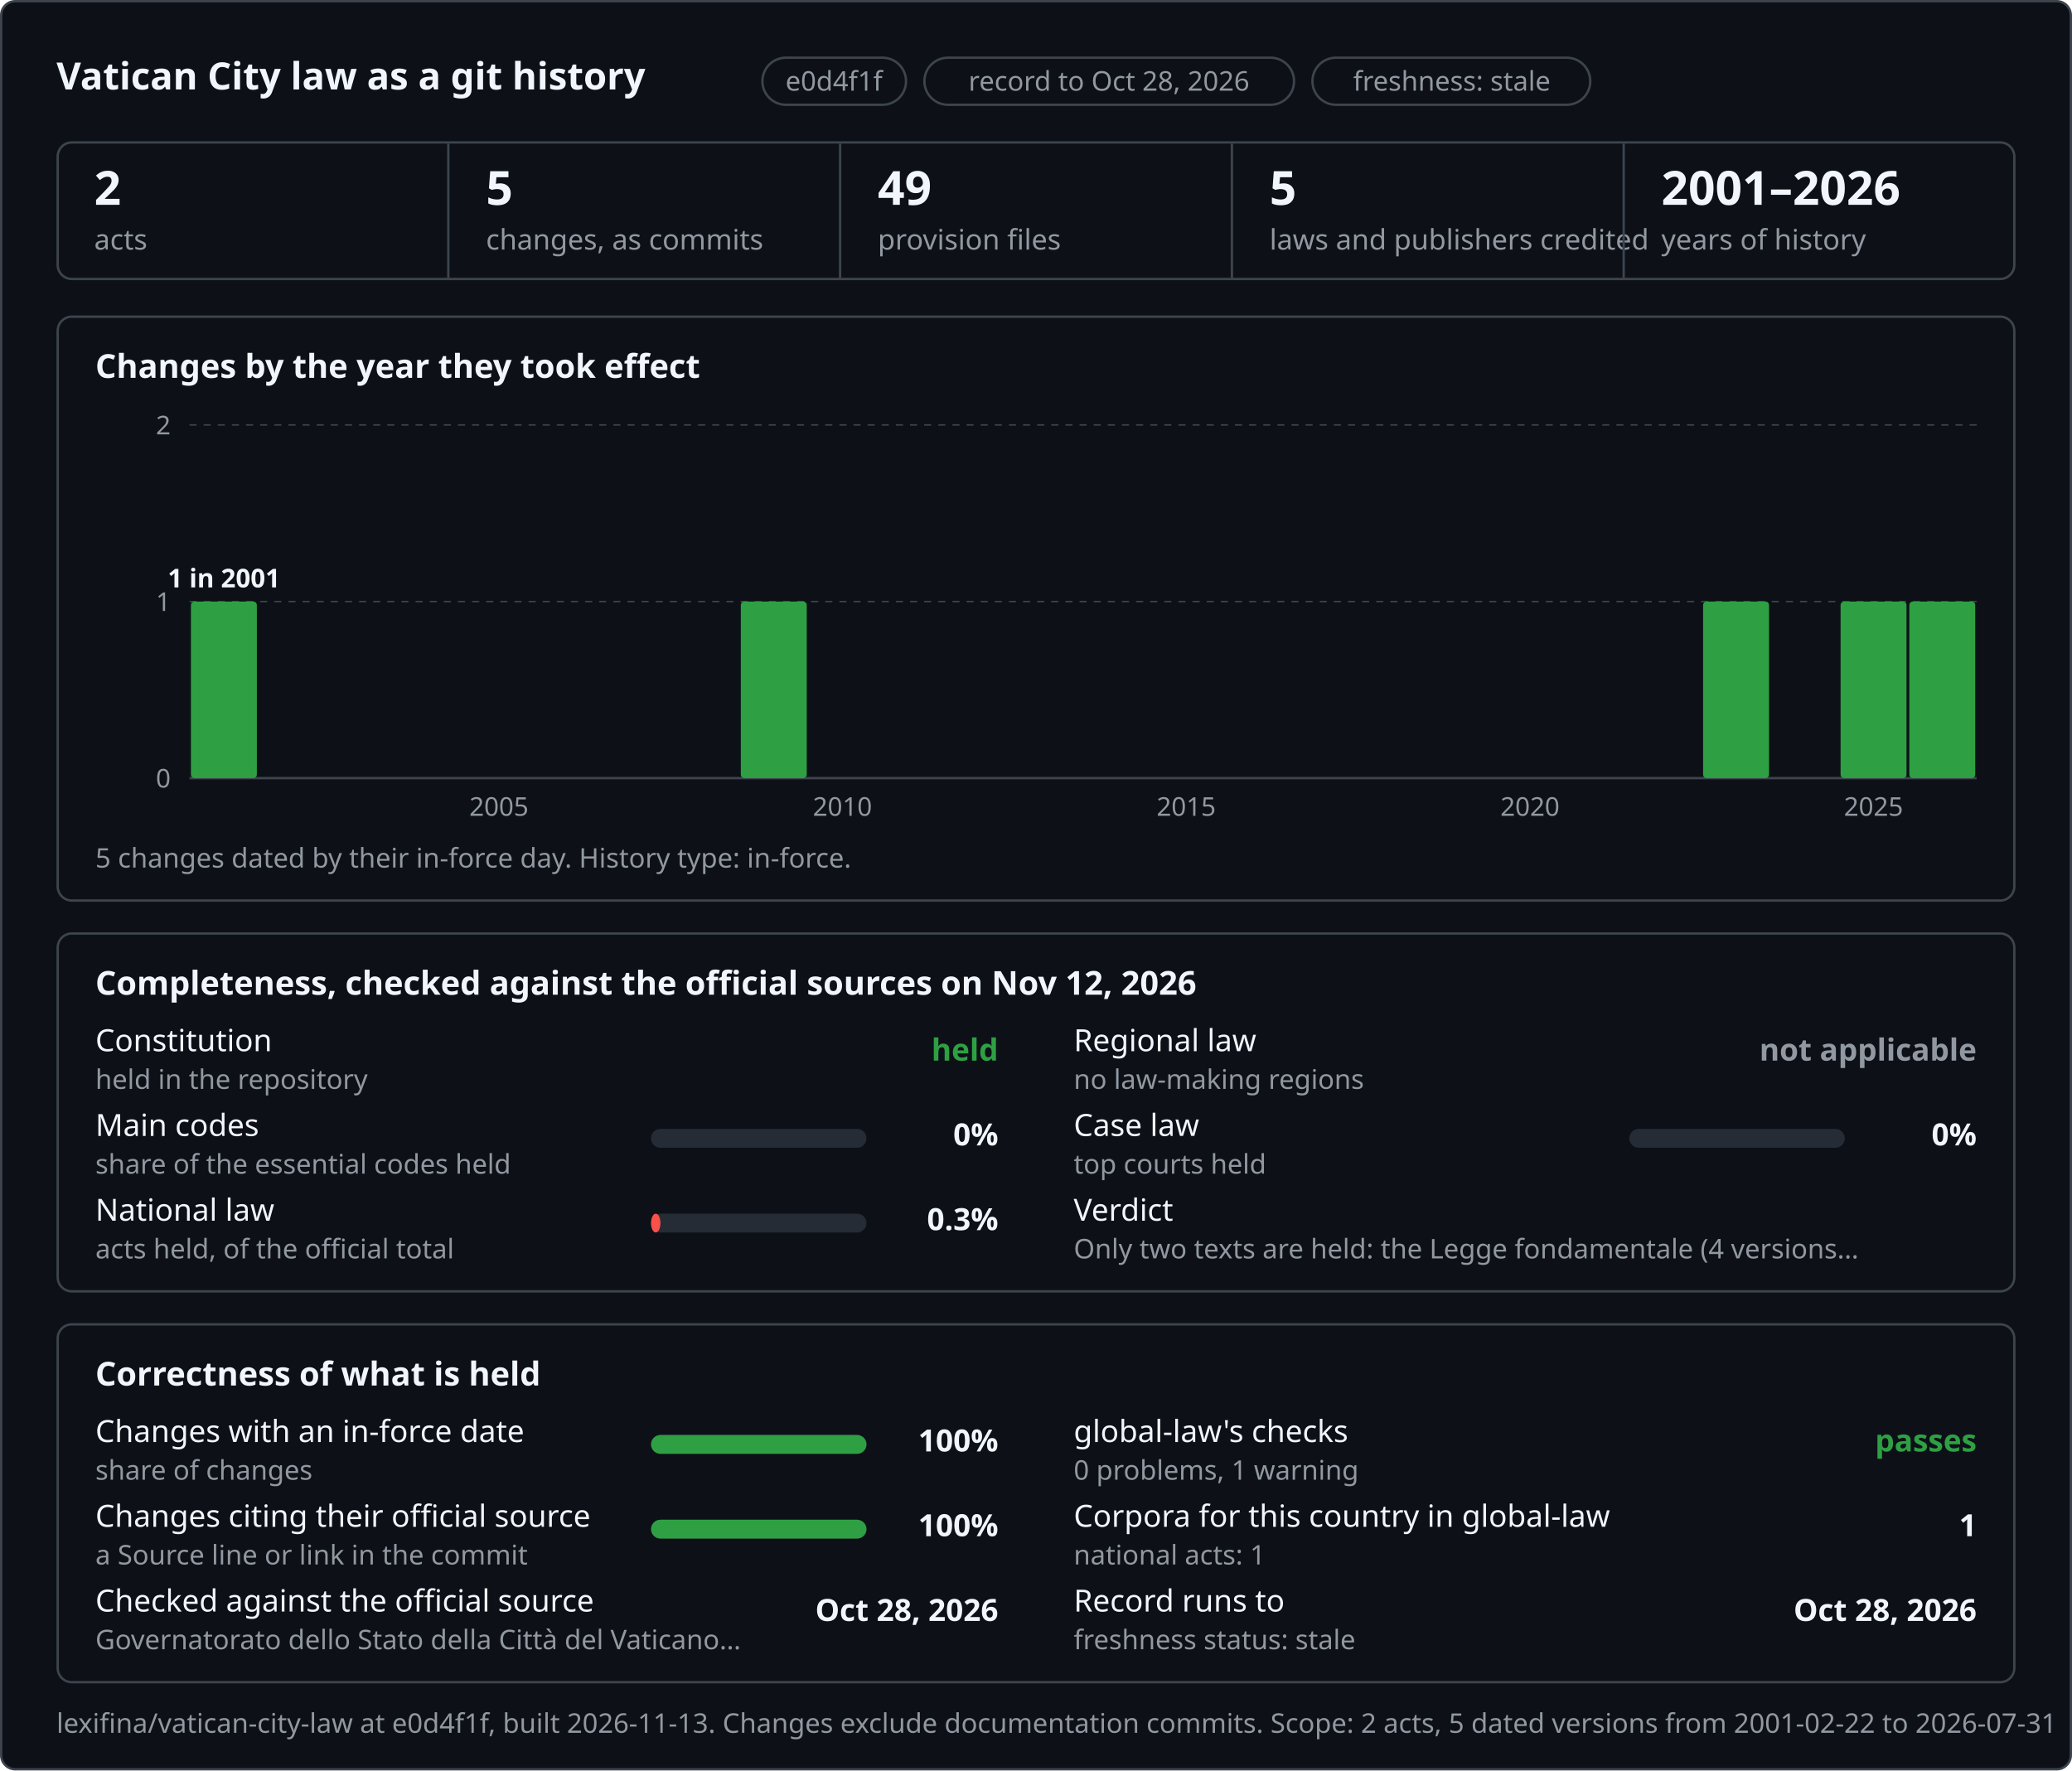
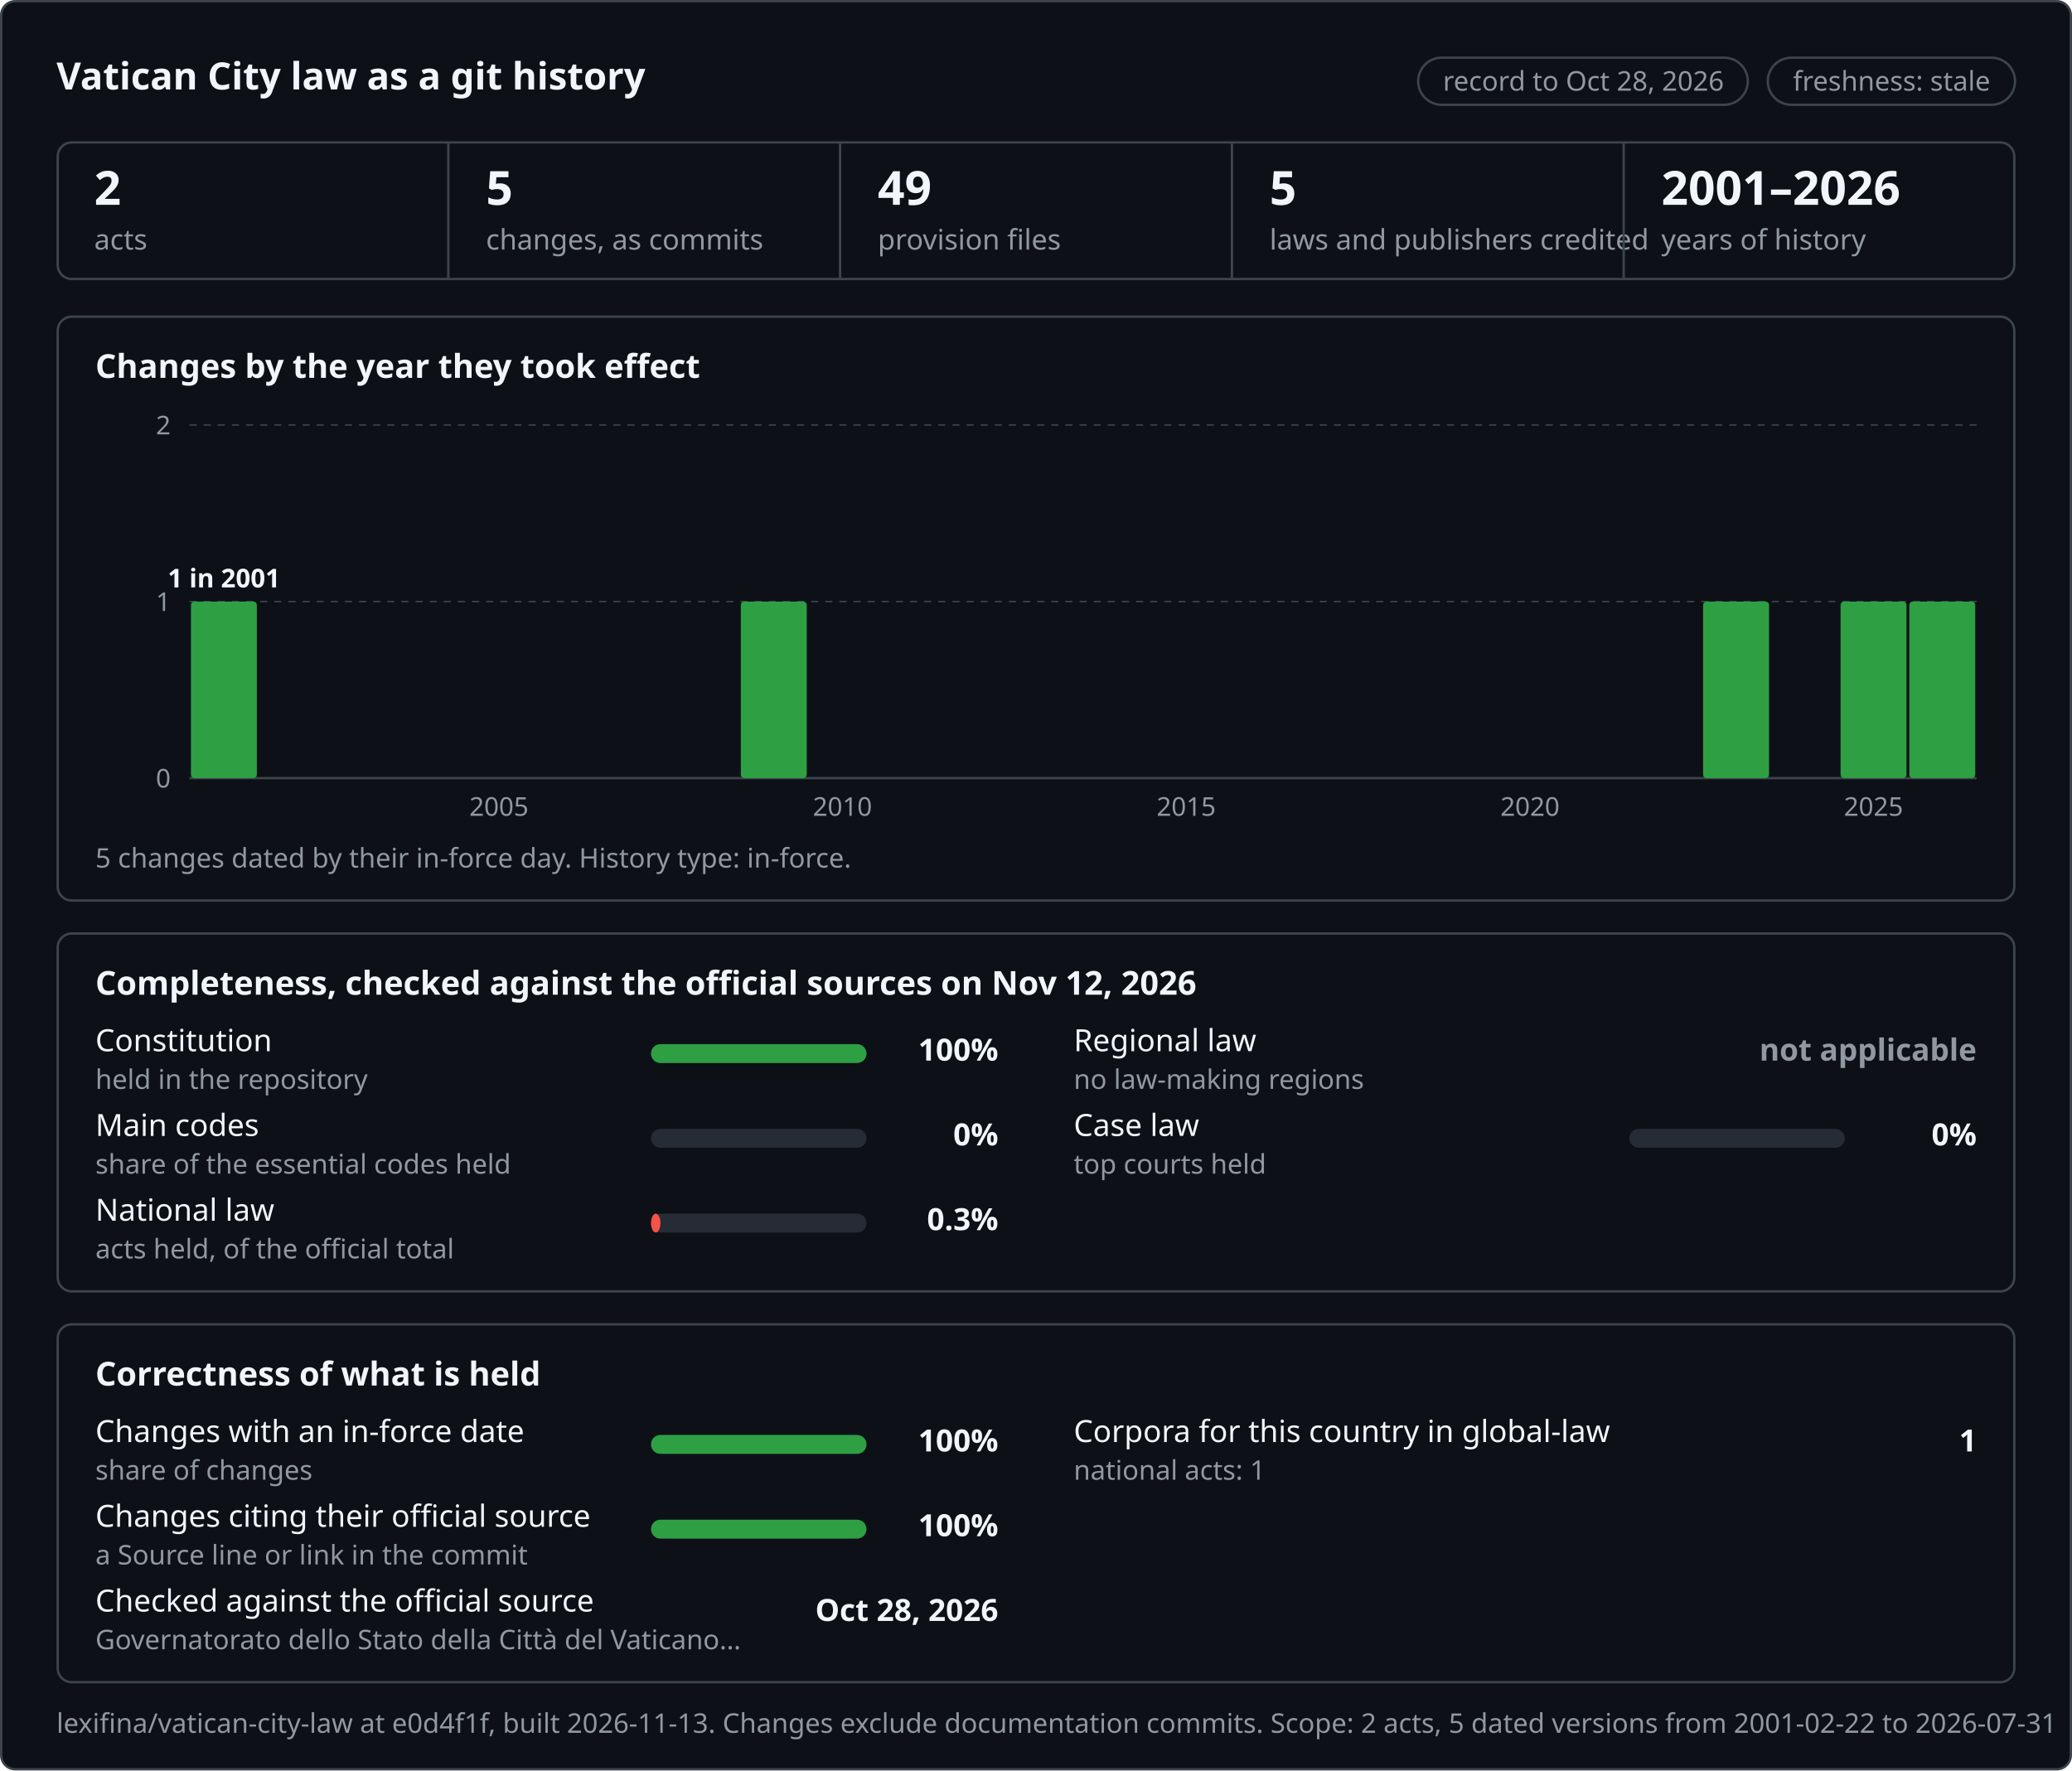
<svg xmlns="http://www.w3.org/2000/svg" width="880" height="752" viewBox="0 0 880 752" font-family="-apple-system,BlinkMacSystemFont,Segoe UI,Noto Sans,Helvetica,Arial,sans-serif">
  <rect x="0.5" y="0.5" width="879" height="751" rx="6" fill="#0d1117" stroke="#3d444d" />
  <text x="24" y="38" font-size="16" font-weight="600" fill="#f0f6fc">Vatican City law as a git history</text>
-   <rect x="323.8" y="24.5" width="61" height="20" rx="10" fill="none" stroke="#3d444d" />
-   <text x="354.2" y="38.5" font-size="11.5" font-weight="500" text-anchor="middle" fill="#9198a1">e0d4f1f</text>
-   <rect x="392.6" y="24.5" width="157" height="20" rx="10" fill="none" stroke="#3d444d" />
-   <text x="471.0" y="38.5" font-size="11.5" font-weight="500" text-anchor="middle" fill="#9198a1">record to Oct 28, 2026</text>
-   <rect x="557.4" y="24.5" width="118" height="20" rx="10" fill="none" stroke="#3d444d" />
-   <text x="616.6" y="38.5" font-size="11.5" font-weight="500" text-anchor="middle" fill="#9198a1">freshness: stale</text>
+   <rect x="602.3" y="24.5" width="140" height="20" rx="10" fill="none" stroke="#3d444d" />
+   <text x="672.5" y="38.5" font-size="11.5" font-weight="500" text-anchor="middle" fill="#9198a1">record to Oct 28, 2026</text>
+   <rect x="750.8" y="24.5" width="105" height="20" rx="10" fill="none" stroke="#3d444d" />
+   <text x="803.4" y="38.5" font-size="11.5" font-weight="500" text-anchor="middle" fill="#9198a1">freshness: stale</text>
  <rect x="24.5" y="60.5" width="831" height="58" rx="6" fill="#0d1117" stroke="#3d444d" />
  <text x="40.0" y="87" font-size="20" font-weight="600" fill="#f0f6fc">2</text>
  <text x="40.0" y="106" font-size="12" fill="#9198a1">acts</text>
  <line x1="190.4" y1="61" x2="190.4" y2="118" stroke="#3d444d" />
  <text x="206.4" y="87" font-size="20" font-weight="600" fill="#f0f6fc">5</text>
  <text x="206.4" y="106" font-size="12" fill="#9198a1">changes, as commits</text>
  <line x1="356.8" y1="61" x2="356.8" y2="118" stroke="#3d444d" />
  <text x="372.8" y="87" font-size="20" font-weight="600" fill="#f0f6fc">49</text>
  <text x="372.8" y="106" font-size="12" fill="#9198a1">provision files</text>
  <line x1="523.2" y1="61" x2="523.2" y2="118" stroke="#3d444d" />
  <text x="539.2" y="87" font-size="20" font-weight="600" fill="#f0f6fc">5</text>
-   <text x="539.2" y="106" font-size="12" fill="#9198a1">laws and publishers credited</text>
+   <text x="539.2" y="106" font-size="12" fill="#9198a1" textLength="142" lengthAdjust="spacingAndGlyphs">laws and publishers credited</text>
  <line x1="689.6" y1="61" x2="689.6" y2="118" stroke="#3d444d" />
  <text x="705.6" y="87" font-size="20" font-weight="600" fill="#f0f6fc">2001–2026</text>
  <text x="705.6" y="106" font-size="12" fill="#9198a1">years of history</text>
  <rect x="24.5" y="134.5" width="831" height="248" rx="6" fill="#0d1117" stroke="#3d444d" />
  <text x="40.5" y="160.5" font-size="14" font-weight="600" fill="#f0f6fc">Changes by the year they took effect</text>
  <line x1="80.5" y1="330.5" x2="839.5" y2="330.5" stroke="#3d444d" stroke-width="1" />
  <text x="72.5" y="334.5" font-size="11" text-anchor="end" fill="#9198a1">0</text>
  <line x1="80.5" y1="255.5" x2="839.5" y2="255.5" stroke="#3d444d" stroke-width="0.6" stroke-dasharray="3 3" />
  <text x="72.5" y="259.5" font-size="11" text-anchor="end" fill="#9198a1">1</text>
  <line x1="80.5" y1="180.5" x2="839.5" y2="180.5" stroke="#3d444d" stroke-width="0.6" stroke-dasharray="3 3" />
  <text x="72.5" y="184.5" font-size="11" text-anchor="end" fill="#9198a1">2</text>
  <rect x="81.10" y="255.5" width="27.99" height="75.0" rx="1.5" fill="#2ea043" />
  <text x="95.1" y="249.5" font-size="11" font-weight="600" text-anchor="middle" fill="#f0f6fc">1 in 2001</text>
  <text x="211.9" y="346.5" font-size="11" text-anchor="middle" fill="#9198a1">2005</text>
  <rect x="314.64" y="255.5" width="27.99" height="75.0" rx="1.5" fill="#2ea043" />
  <text x="357.8" y="346.5" font-size="11" text-anchor="middle" fill="#9198a1">2010</text>
  <text x="503.8" y="346.5" font-size="11" text-anchor="middle" fill="#9198a1">2015</text>
  <text x="649.8" y="346.5" font-size="11" text-anchor="middle" fill="#9198a1">2020</text>
  <rect x="723.33" y="255.5" width="27.99" height="75.0" rx="1.5" fill="#2ea043" />
  <rect x="781.72" y="255.5" width="27.99" height="75.0" rx="1.5" fill="#2ea043" />
  <text x="795.7" y="346.5" font-size="11" text-anchor="middle" fill="#9198a1">2025</text>
  <rect x="810.91" y="255.5" width="27.99" height="75.0" rx="1.5" fill="#2ea043" />
  <text x="40.5" y="368.5" font-size="11.5" fill="#9198a1">5 changes dated by their in-force day. History type: in-force.</text>
  <rect x="24.5" y="396.5" width="831" height="152" rx="6" fill="#0d1117" stroke="#3d444d" />
  <text x="40.5" y="422.5" font-size="14" font-weight="600" fill="#f0f6fc">Completeness, checked against the official sources on Nov 12, 2026</text>
  <text x="40.5" y="446.5" font-size="13" fill="#f0f6fc">Constitution</text>
  <text x="40.5" y="462.5" font-size="11.5" fill="#9198a1">held in the repository</text>
-   <text x="424.0" y="450.5" font-size="13" font-weight="600" text-anchor="end" fill="#2ea043">held</text>
+   <g>
+     <rect x="276.5" y="443.5" width="91.5" height="8" rx="4" fill="#262c36" />
+     <rect x="276.5" y="443.5" width="91.5" height="8" rx="4" fill="#2ea043" />
+   </g>
+   <text x="424.0" y="450.5" font-size="13" font-weight="600" text-anchor="end" fill="#f0f6fc">100%</text>
  <text x="40.5" y="482.5" font-size="13" fill="#f0f6fc">Main codes</text>
  <text x="40.5" y="498.5" font-size="11.5" fill="#9198a1">share of the essential codes held</text>
  <g>
    <rect x="276.5" y="479.5" width="91.5" height="8" rx="4" fill="#262c36" />
  </g>
  <text x="424.0" y="486.5" font-size="13" font-weight="600" text-anchor="end" fill="#f0f6fc">0%</text>
  <text x="40.5" y="518.5" font-size="13" fill="#f0f6fc">National law</text>
  <text x="40.5" y="534.5" font-size="11.5" fill="#9198a1">acts held, of the official total</text>
  <g>
    <rect x="276.5" y="515.5" width="91.5" height="8" rx="4" fill="#262c36" />
    <rect x="276.5" y="515.5" width="4.0" height="8" rx="4" fill="#f85149" />
  </g>
  <text x="424.0" y="522.5" font-size="13" font-weight="600" text-anchor="end" fill="#f0f6fc">0.3%</text>
  <text x="456.0" y="446.5" font-size="13" fill="#f0f6fc">Regional law</text>
  <text x="456.0" y="462.5" font-size="11.5" fill="#9198a1">no law-making regions</text>
  <text x="839.5" y="450.5" font-size="13" font-weight="600" text-anchor="end" fill="#9198a1">not applicable</text>
  <text x="456.0" y="482.5" font-size="13" fill="#f0f6fc">Case law</text>
  <text x="456.0" y="498.5" font-size="11.5" fill="#9198a1">top courts held</text>
  <g>
    <rect x="692.0" y="479.5" width="91.5" height="8" rx="4" fill="#262c36" />
  </g>
  <text x="839.5" y="486.5" font-size="13" font-weight="600" text-anchor="end" fill="#f0f6fc">0%</text>
-   <text x="456.0" y="518.5" font-size="13" fill="#f0f6fc">Verdict</text>
-   <text x="456.0" y="534.5" font-size="11.5" fill="#9198a1">Only two texts are held: the Legge fondamentale (4 versions…</text>
-   <text x="839.5" y="522.5" font-size="13" font-weight="600" text-anchor="end" fill="#9198a1" />
  <rect x="24.5" y="562.5" width="831" height="152" rx="6" fill="#0d1117" stroke="#3d444d" />
  <text x="40.5" y="588.5" font-size="14" font-weight="600" fill="#f0f6fc">Correctness of what is held</text>
  <text x="40.5" y="612.5" font-size="13" fill="#f0f6fc">Changes with an in-force date</text>
  <text x="40.5" y="628.5" font-size="11.5" fill="#9198a1">share of changes</text>
  <g>
    <rect x="276.5" y="609.5" width="91.5" height="8" rx="4" fill="#262c36" />
    <rect x="276.5" y="609.5" width="91.5" height="8" rx="4" fill="#2ea043" />
  </g>
  <text x="424.0" y="616.5" font-size="13" font-weight="600" text-anchor="end" fill="#f0f6fc">100%</text>
  <text x="40.5" y="648.5" font-size="13" fill="#f0f6fc">Changes citing their official source</text>
  <text x="40.5" y="664.5" font-size="11.5" fill="#9198a1">a Source line or link in the commit</text>
  <g>
    <rect x="276.5" y="645.5" width="91.5" height="8" rx="4" fill="#262c36" />
    <rect x="276.5" y="645.5" width="91.5" height="8" rx="4" fill="#2ea043" />
  </g>
  <text x="424.0" y="652.5" font-size="13" font-weight="600" text-anchor="end" fill="#f0f6fc">100%</text>
  <text x="40.5" y="684.5" font-size="13" fill="#f0f6fc">Checked against the official source</text>
  <text x="40.5" y="700.5" font-size="11.5" fill="#9198a1">Governatorato dello Stato della Città del Vaticano…</text>
  <text x="424.0" y="688.5" font-size="13" font-weight="600" text-anchor="end" fill="#f0f6fc">Oct 28, 2026</text>
-   <text x="456.0" y="612.5" font-size="13" fill="#f0f6fc">global-law's checks</text>
-   <text x="456.0" y="628.5" font-size="11.5" fill="#9198a1">0 problems, 1 warning</text>
-   <text x="839.5" y="616.5" font-size="13" font-weight="600" text-anchor="end" fill="#2ea043">passes</text>
-   <text x="456.0" y="648.5" font-size="13" fill="#f0f6fc">Corpora for this country in global-law</text>
-   <text x="456.0" y="664.5" font-size="11.5" fill="#9198a1">national acts: 1</text>
-   <text x="839.5" y="652.5" font-size="13" font-weight="600" text-anchor="end" fill="#f0f6fc">1</text>
-   <text x="456.0" y="684.5" font-size="13" fill="#f0f6fc">Record runs to</text>
-   <text x="456.0" y="700.5" font-size="11.5" fill="#9198a1">freshness status: stale</text>
-   <text x="839.5" y="688.5" font-size="13" font-weight="600" text-anchor="end" fill="#f0f6fc">Oct 28, 2026</text>
+   <text x="456.0" y="612.5" font-size="13" fill="#f0f6fc">Corpora for this country in global-law</text>
+   <text x="456.0" y="628.5" font-size="11.5" fill="#9198a1">national acts: 1</text>
+   <text x="839.5" y="616.5" font-size="13" font-weight="600" text-anchor="end" fill="#f0f6fc">1</text>
  <text x="24" y="736" font-size="11.5" fill="#9198a1">lexifina/vatican-city-law at e0d4f1f, built 2026-11-13. Changes exclude documentation commits. Scope: 2 acts, 5 dated versions from 2001-02-22 to 2026-07-31</text>
</svg>
